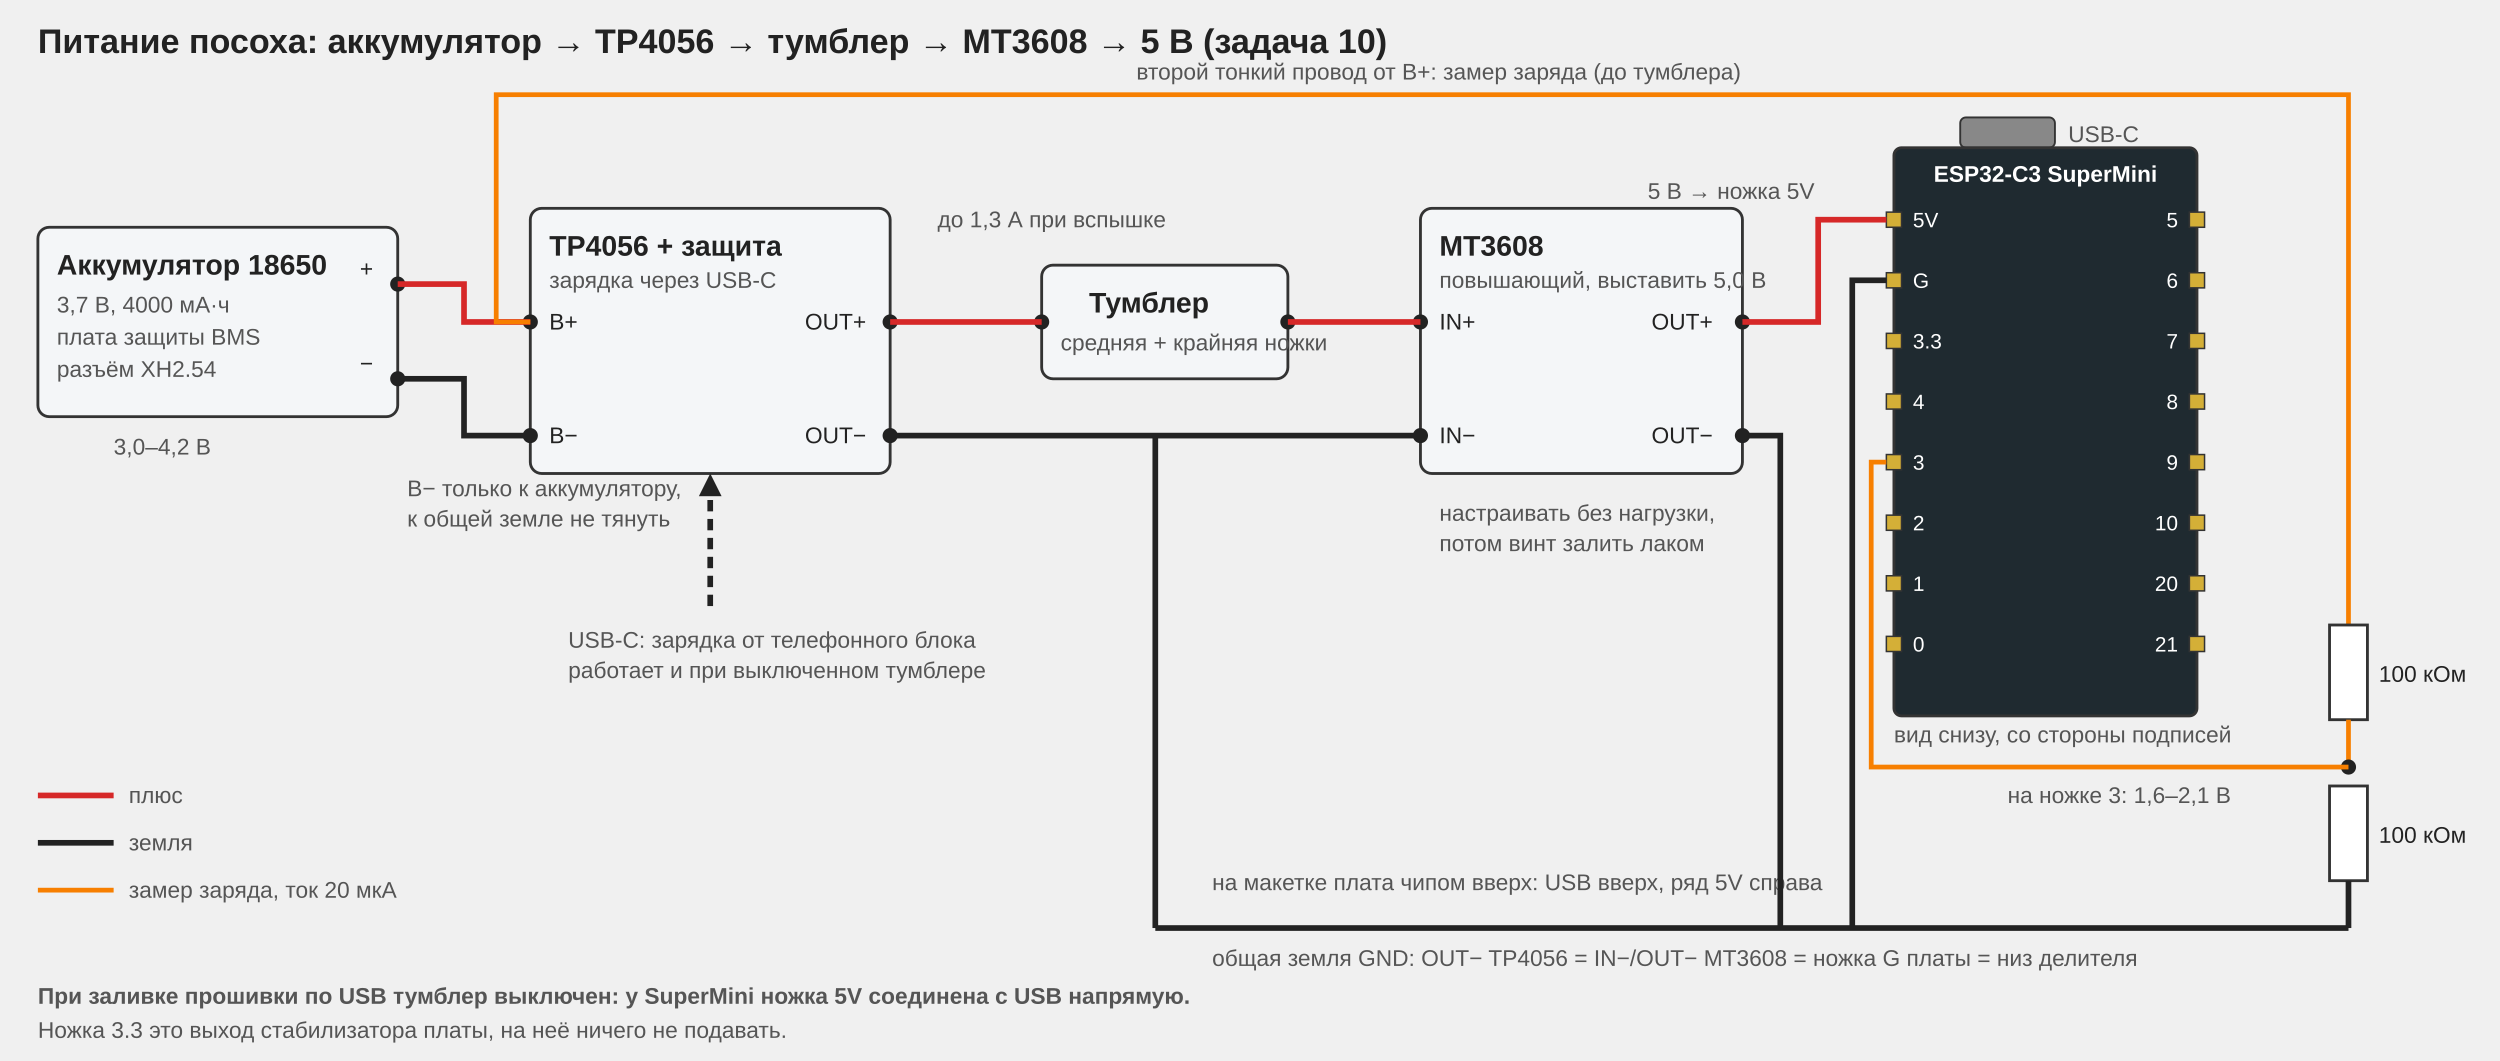
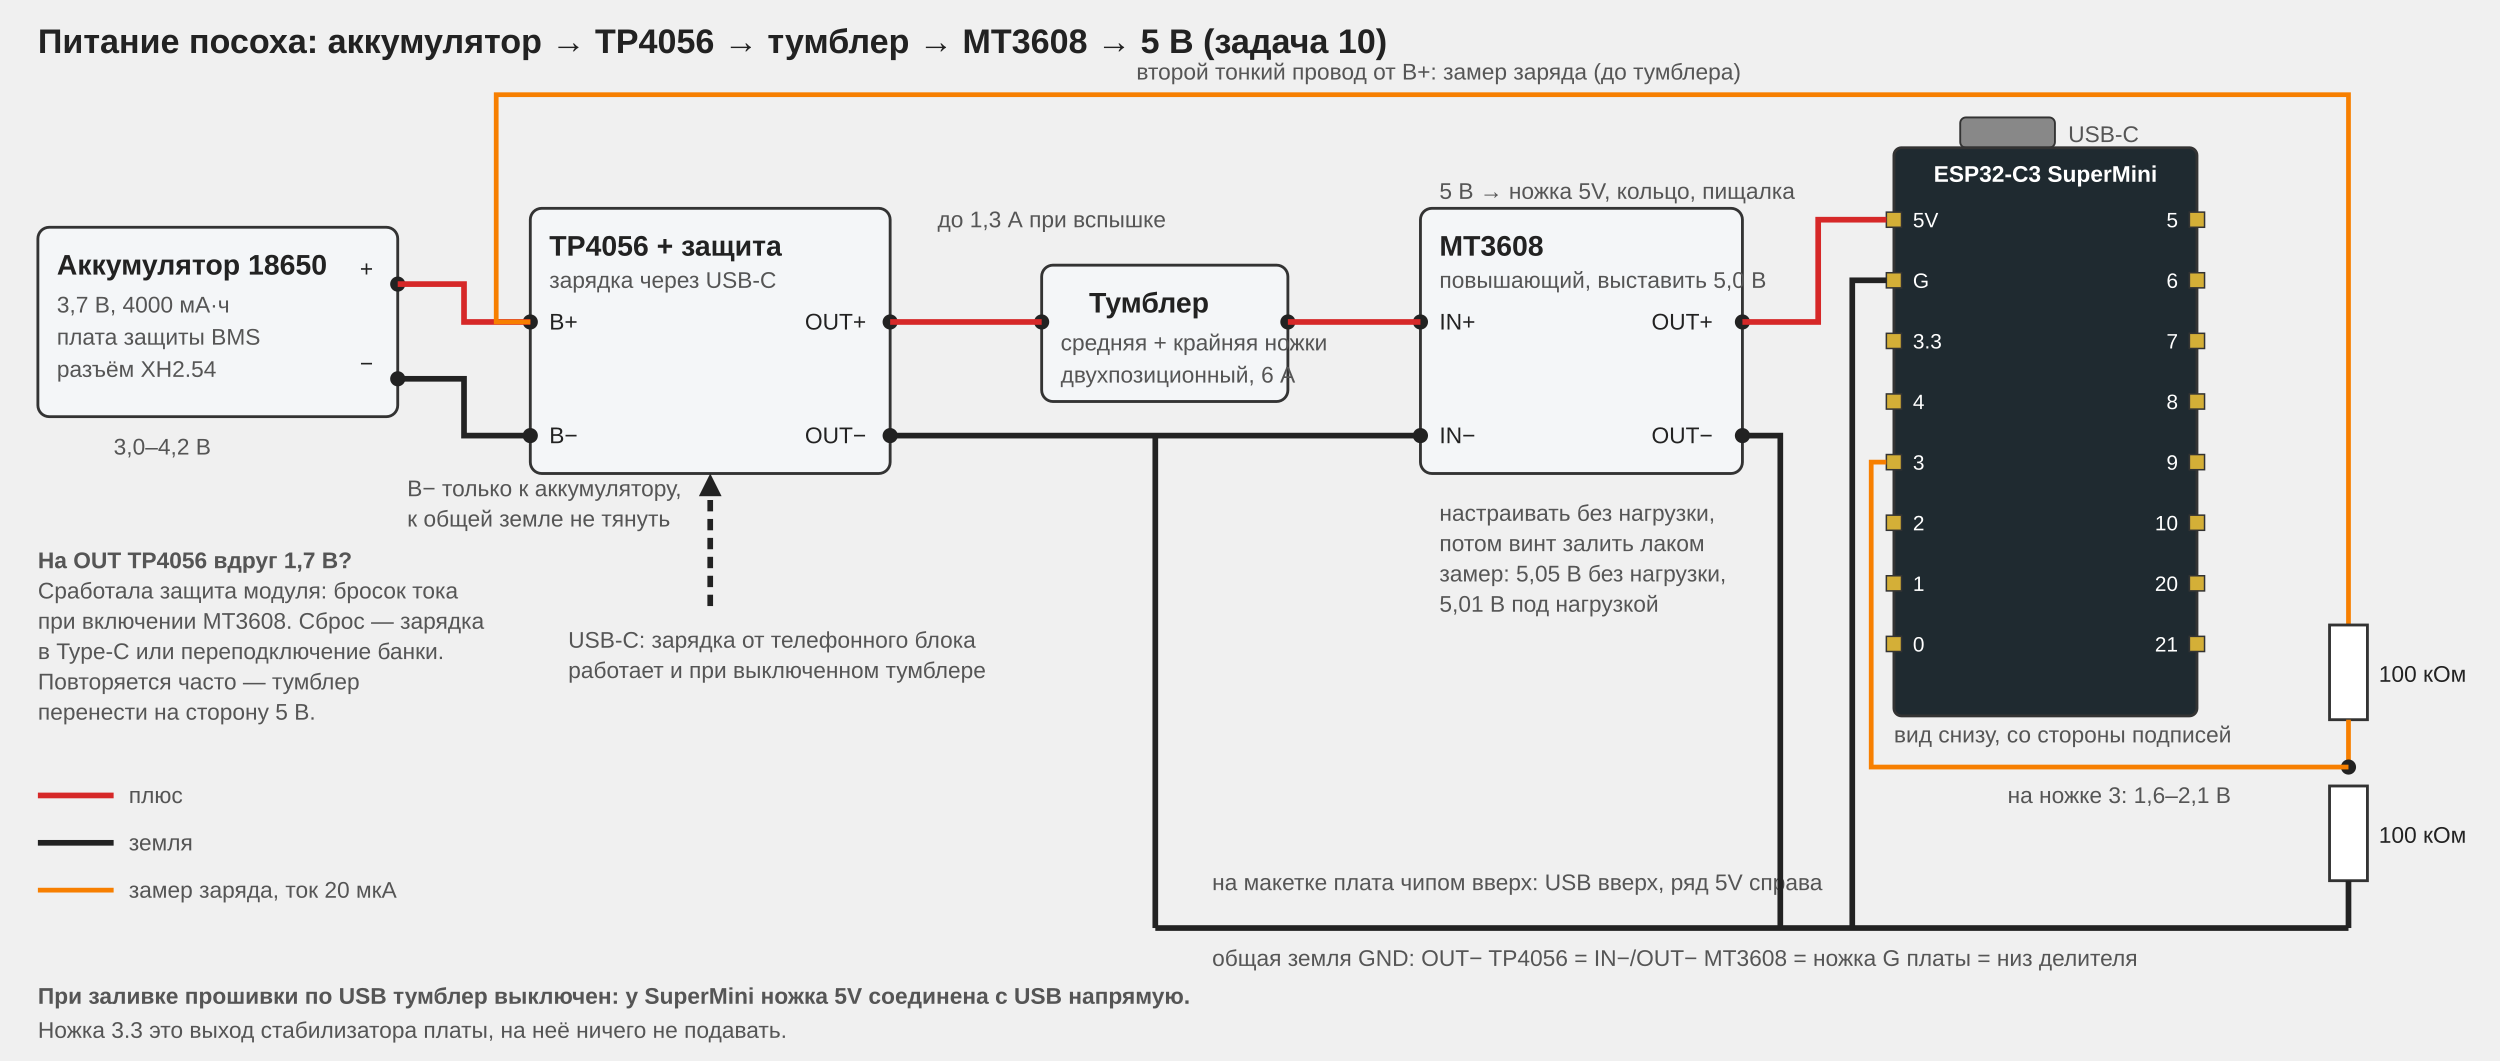
<svg xmlns="http://www.w3.org/2000/svg" width="1320" height="560" viewBox="0 0 1320 560" font-family="Segoe UI, Arial, sans-serif" font-size="13">
  <style>
    .box { fill: #f4f6f8; stroke: #333; stroke-width: 1.5; rx: 6; }
    .board { fill: #1f2a30; stroke: #333; stroke-width: 1.5; rx: 4; }
    .title { font-size: 15px; font-weight: bold; fill: #222; }
    .pin { font-size: 12px; fill: #222; }
    .bpin { font-size: 11px; fill: #fff; }
    .note { font-size: 12px; fill: #555; }
    .plus { stroke: #d62828; stroke-width: 3; fill: none; }
    .gnd { stroke: #222; stroke-width: 3; fill: none; }
    .sense { stroke: #f77f00; stroke-width: 2.5; fill: none; }
    .res { fill: #fff; stroke: #333; stroke-width: 1.5; }
    .dot { fill: #222; }
    .pad { fill: #d4af37; stroke: #333; stroke-width: 0.8; }
  </style>
  <text x="20" y="28" font-size="18" font-weight="bold" fill="#222">Питание посоха: аккумулятор → TP4056 → тумблер → MT3608 → 5 В (задача 10)</text>
  <rect class="box" x="20" y="120" width="190" height="100" />
  <text class="title" x="30" y="145">Аккумулятор 18650</text>
  <text class="note" x="30" y="165">3,7 В, 4000 мА·ч</text>
  <text class="note" x="30" y="182">плата защиты BMS</text>
  <text class="note" x="30" y="199">разъём XH2.54</text>
  <circle class="dot" cx="210" cy="150" r="4" />
  <text class="pin" x="190" y="146">+</text>
  <circle class="dot" cx="210" cy="200" r="4" />
  <text class="pin" x="190" y="196">−</text>
  <text class="note" x="60" y="240">3,0–4,2 В</text>
  <rect class="box" x="280" y="110" width="190" height="140" />
  <text class="title" x="290" y="135">TP4056 + защита</text>
  <text class="note" x="290" y="152">зарядка через USB-C</text>
  <circle class="dot" cx="280" cy="170" r="4" />
  <text class="pin" x="290" y="174">B+</text>
  <circle class="dot" cx="280" cy="230" r="4" />
  <text class="pin" x="290" y="234">B−</text>
  <circle class="dot" cx="470" cy="170" r="4" />
  <text class="pin" x="425" y="174">OUT+</text>
  <circle class="dot" cx="470" cy="230" r="4" />
  <text class="pin" x="425" y="234">OUT−</text>
  <polyline class="gnd" points="375,320 375,255" stroke-width="2" stroke-dasharray="6 4" />
  <polygon points="369,262 381,262 375,250" fill="#222" />
  <text class="note" x="300" y="342">USB-C: зарядка от телефонного блока</text>
  <text class="note" x="300" y="358">работает и при выключенном тумблере</text>
-   <rect class="box" x="550" y="140" width="130" height="60" />
+   <text class="note" x="20" y="300" fill="#b03a2e" font-weight="bold">На OUT TP4056 вдруг 1,7 В?</text>
+   <text class="note" x="20" y="316" fill="#b03a2e">Сработала защита модуля: бросок тока</text>
+   <text class="note" x="20" y="332" fill="#b03a2e">при включении MT3608. Сброс — зарядка</text>
+   <text class="note" x="20" y="348" fill="#b03a2e">в Type-C или переподключение банки.</text>
+   <text class="note" x="20" y="364" fill="#b03a2e">Повторяется часто — тумблер</text>
+   <text class="note" x="20" y="380" fill="#b03a2e">перенести на сторону 5 В.</text>
+   <rect class="box" x="550" y="140" width="130" height="72" />
  <text class="title" x="575" y="165">Тумблер</text>
  <text class="note" x="560" y="185">средняя + крайняя ножки</text>
+   <text class="note" x="560" y="202">двухпозиционный, 6 А</text>
  <circle class="dot" cx="550" cy="170" r="4" />
  <circle class="dot" cx="680" cy="170" r="4" />
  <text class="note" x="495" y="120">до 1,3 А при вспышке</text>
  <rect class="box" x="750" y="110" width="170" height="140" />
  <text class="title" x="760" y="135">MT3608</text>
  <text class="note" x="760" y="152">повышающий, выставить 5,0 В</text>
  <circle class="dot" cx="750" cy="170" r="4" />
  <text class="pin" x="760" y="174">IN+</text>
  <circle class="dot" cx="750" cy="230" r="4" />
  <text class="pin" x="760" y="234">IN−</text>
  <circle class="dot" cx="920" cy="170" r="4" />
  <text class="pin" x="872" y="174">OUT+</text>
  <circle class="dot" cx="920" cy="230" r="4" />
  <text class="pin" x="872" y="234">OUT−</text>
  <text class="note" x="760" y="275">настраивать без нагрузки,</text>
  <text class="note" x="760" y="291">потом винт залить лаком</text>
+   <text class="note" x="760" y="307">замер: 5,05 В без нагрузки,</text>
+   <text class="note" x="760" y="323">5,01 В под нагрузкой</text>
  <rect x="1035" y="62" width="50" height="16" fill="#888" stroke="#333" rx="3" />
  <text class="note" x="1092" y="75">USB-C</text>
  <rect class="board" x="1000" y="78" width="160" height="300" />
  <text x="1080" y="96" text-anchor="middle" font-size="12" font-weight="bold" fill="#fff">ESP32-C3 SuperMini</text>
  <g>
    <rect class="pad" x="996" y="112" width="8" height="8" />
    <text class="bpin" x="1010" y="120">5V</text>
    <rect class="pad" x="996" y="144" width="8" height="8" />
    <text class="bpin" x="1010" y="152">G</text>
    <rect class="pad" x="996" y="176" width="8" height="8" />
    <text class="bpin" x="1010" y="184">3.3</text>
    <rect class="pad" x="996" y="208" width="8" height="8" />
    <text class="bpin" x="1010" y="216">4</text>
    <rect class="pad" x="996" y="240" width="8" height="8" />
    <text class="bpin" x="1010" y="248">3</text>
    <rect class="pad" x="996" y="272" width="8" height="8" />
    <text class="bpin" x="1010" y="280">2</text>
    <rect class="pad" x="996" y="304" width="8" height="8" />
    <text class="bpin" x="1010" y="312">1</text>
    <rect class="pad" x="996" y="336" width="8" height="8" />
    <text class="bpin" x="1010" y="344">0</text>
  </g>
  <g text-anchor="end">
    <rect class="pad" x="1156" y="112" width="8" height="8" />
    <text class="bpin" x="1150" y="120">5</text>
    <rect class="pad" x="1156" y="144" width="8" height="8" />
    <text class="bpin" x="1150" y="152">6</text>
    <rect class="pad" x="1156" y="176" width="8" height="8" />
    <text class="bpin" x="1150" y="184">7</text>
    <rect class="pad" x="1156" y="208" width="8" height="8" />
    <text class="bpin" x="1150" y="216">8</text>
    <rect class="pad" x="1156" y="240" width="8" height="8" />
    <text class="bpin" x="1150" y="248">9</text>
    <rect class="pad" x="1156" y="272" width="8" height="8" />
    <text class="bpin" x="1150" y="280">10</text>
    <rect class="pad" x="1156" y="304" width="8" height="8" />
    <text class="bpin" x="1150" y="312">20</text>
    <rect class="pad" x="1156" y="336" width="8" height="8" />
    <text class="bpin" x="1150" y="344">21</text>
  </g>
  <text class="note" x="1000" y="392">вид снизу, со стороны подписей</text>
  <text class="note" x="640" y="470">на макетке плата чипом вверх: USB вверх, ряд 5V справа</text>
  <polyline class="plus" points="210,150 245,150 245,170 280,170" />
  <polyline class="plus" points="470,170 550,170" />
  <polyline class="plus" points="680,170 750,170" />
  <polyline class="plus" points="920,170 960,170 960,116 996,116" />
-   <text class="note" x="870" y="105" fill="#d62828">5 В → ножка 5V</text>
+   <text class="note" x="760" y="105" fill="#d62828">5 В → ножка 5V, кольцо, пищалка</text>
  <polyline class="gnd" points="210,200 245,200 245,230 280,230" />
  <text class="note" x="215" y="262">B− только к аккумулятору,</text>
  <text class="note" x="215" y="278">к общей земле не тянуть</text>
  <polyline class="gnd" points="470,230 750,230" />
  <polyline class="gnd" points="610,230 610,490" />
  <polyline class="gnd" points="920,230 940,230 940,490" />
  <polyline class="gnd" points="996,148 978,148 978,490" />
  <polyline class="gnd" points="610,490 1240,490" />
  <text class="note" x="640" y="510">общая земля GND: OUT− TP4056 = IN−/OUT− MT3608 = ножка G платы = низ делителя</text>
  <polyline class="sense" points="280,170 262,170 262,50 1240,50 1240,330" />
  <text class="note" x="600" y="42" fill="#f77f00">второй тонкий провод от B+: замер заряда (до тумблера)</text>
  <rect class="res" x="1230" y="330" width="20" height="50" />
  <text class="pin" x="1256" y="360">100 кОм</text>
  <polyline class="sense" points="1240,380 1240,405" />
  <circle class="dot" cx="1240" cy="405" r="4" />
  <polyline class="sense" points="996,244 988,244 988,405 1240,405" />
  <text class="note" x="1060" y="424" fill="#f77f00">на ножке 3: 1,6–2,1 В</text>
  <rect class="res" x="1230" y="415" width="20" height="50" />
  <text class="pin" x="1256" y="445">100 кОм</text>
  <polyline class="gnd" points="1240,465 1240,490" />
  <line x1="20" y1="420" x2="60" y2="420" class="plus" />
  <text class="note" x="68" y="424">плюс</text>
  <line x1="20" y1="445" x2="60" y2="445" class="gnd" />
  <text class="note" x="68" y="449">земля</text>
  <line x1="20" y1="470" x2="60" y2="470" class="sense" />
  <text class="note" x="68" y="474">замер заряда, ток 20 мкА</text>
  <text class="note" x="20" y="530" font-weight="bold">При заливке прошивки по USB тумблер выключен: у SuperMini ножка 5V соединена с USB напрямую.</text>
  <text class="note" x="20" y="548">Ножка 3.3 это выход стабилизатора платы, на неё ничего не подавать.</text>
</svg>
